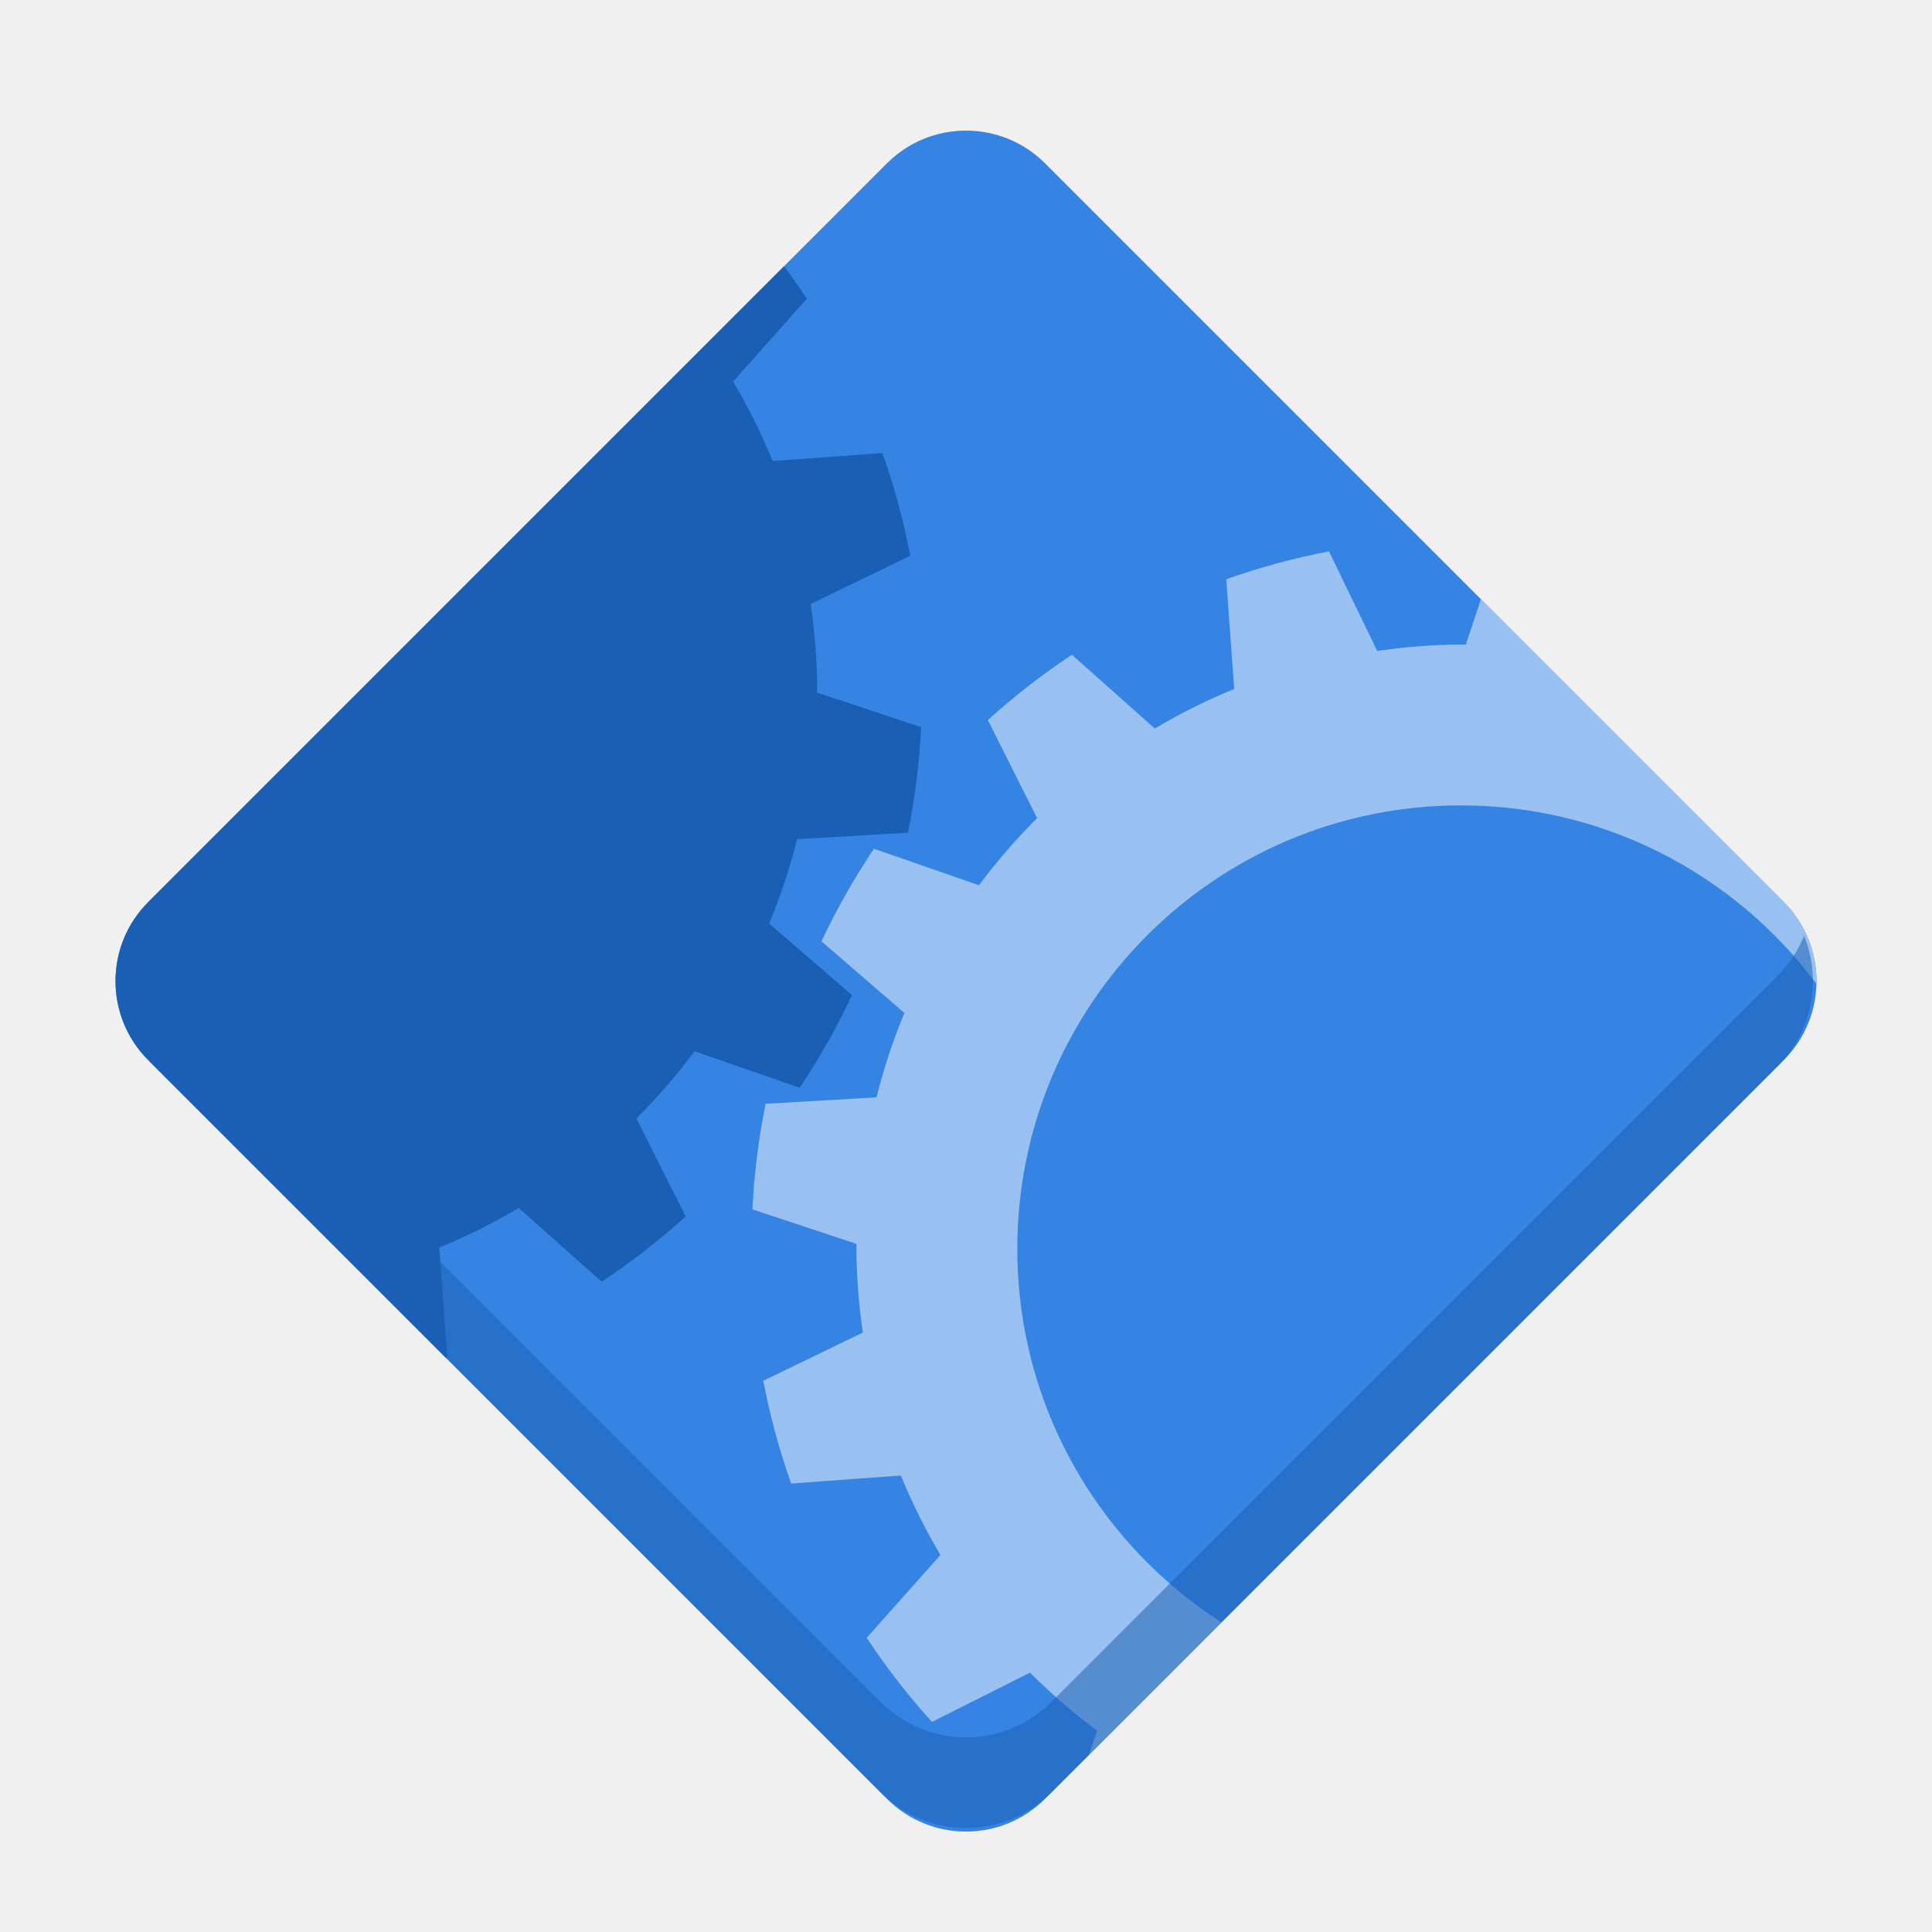
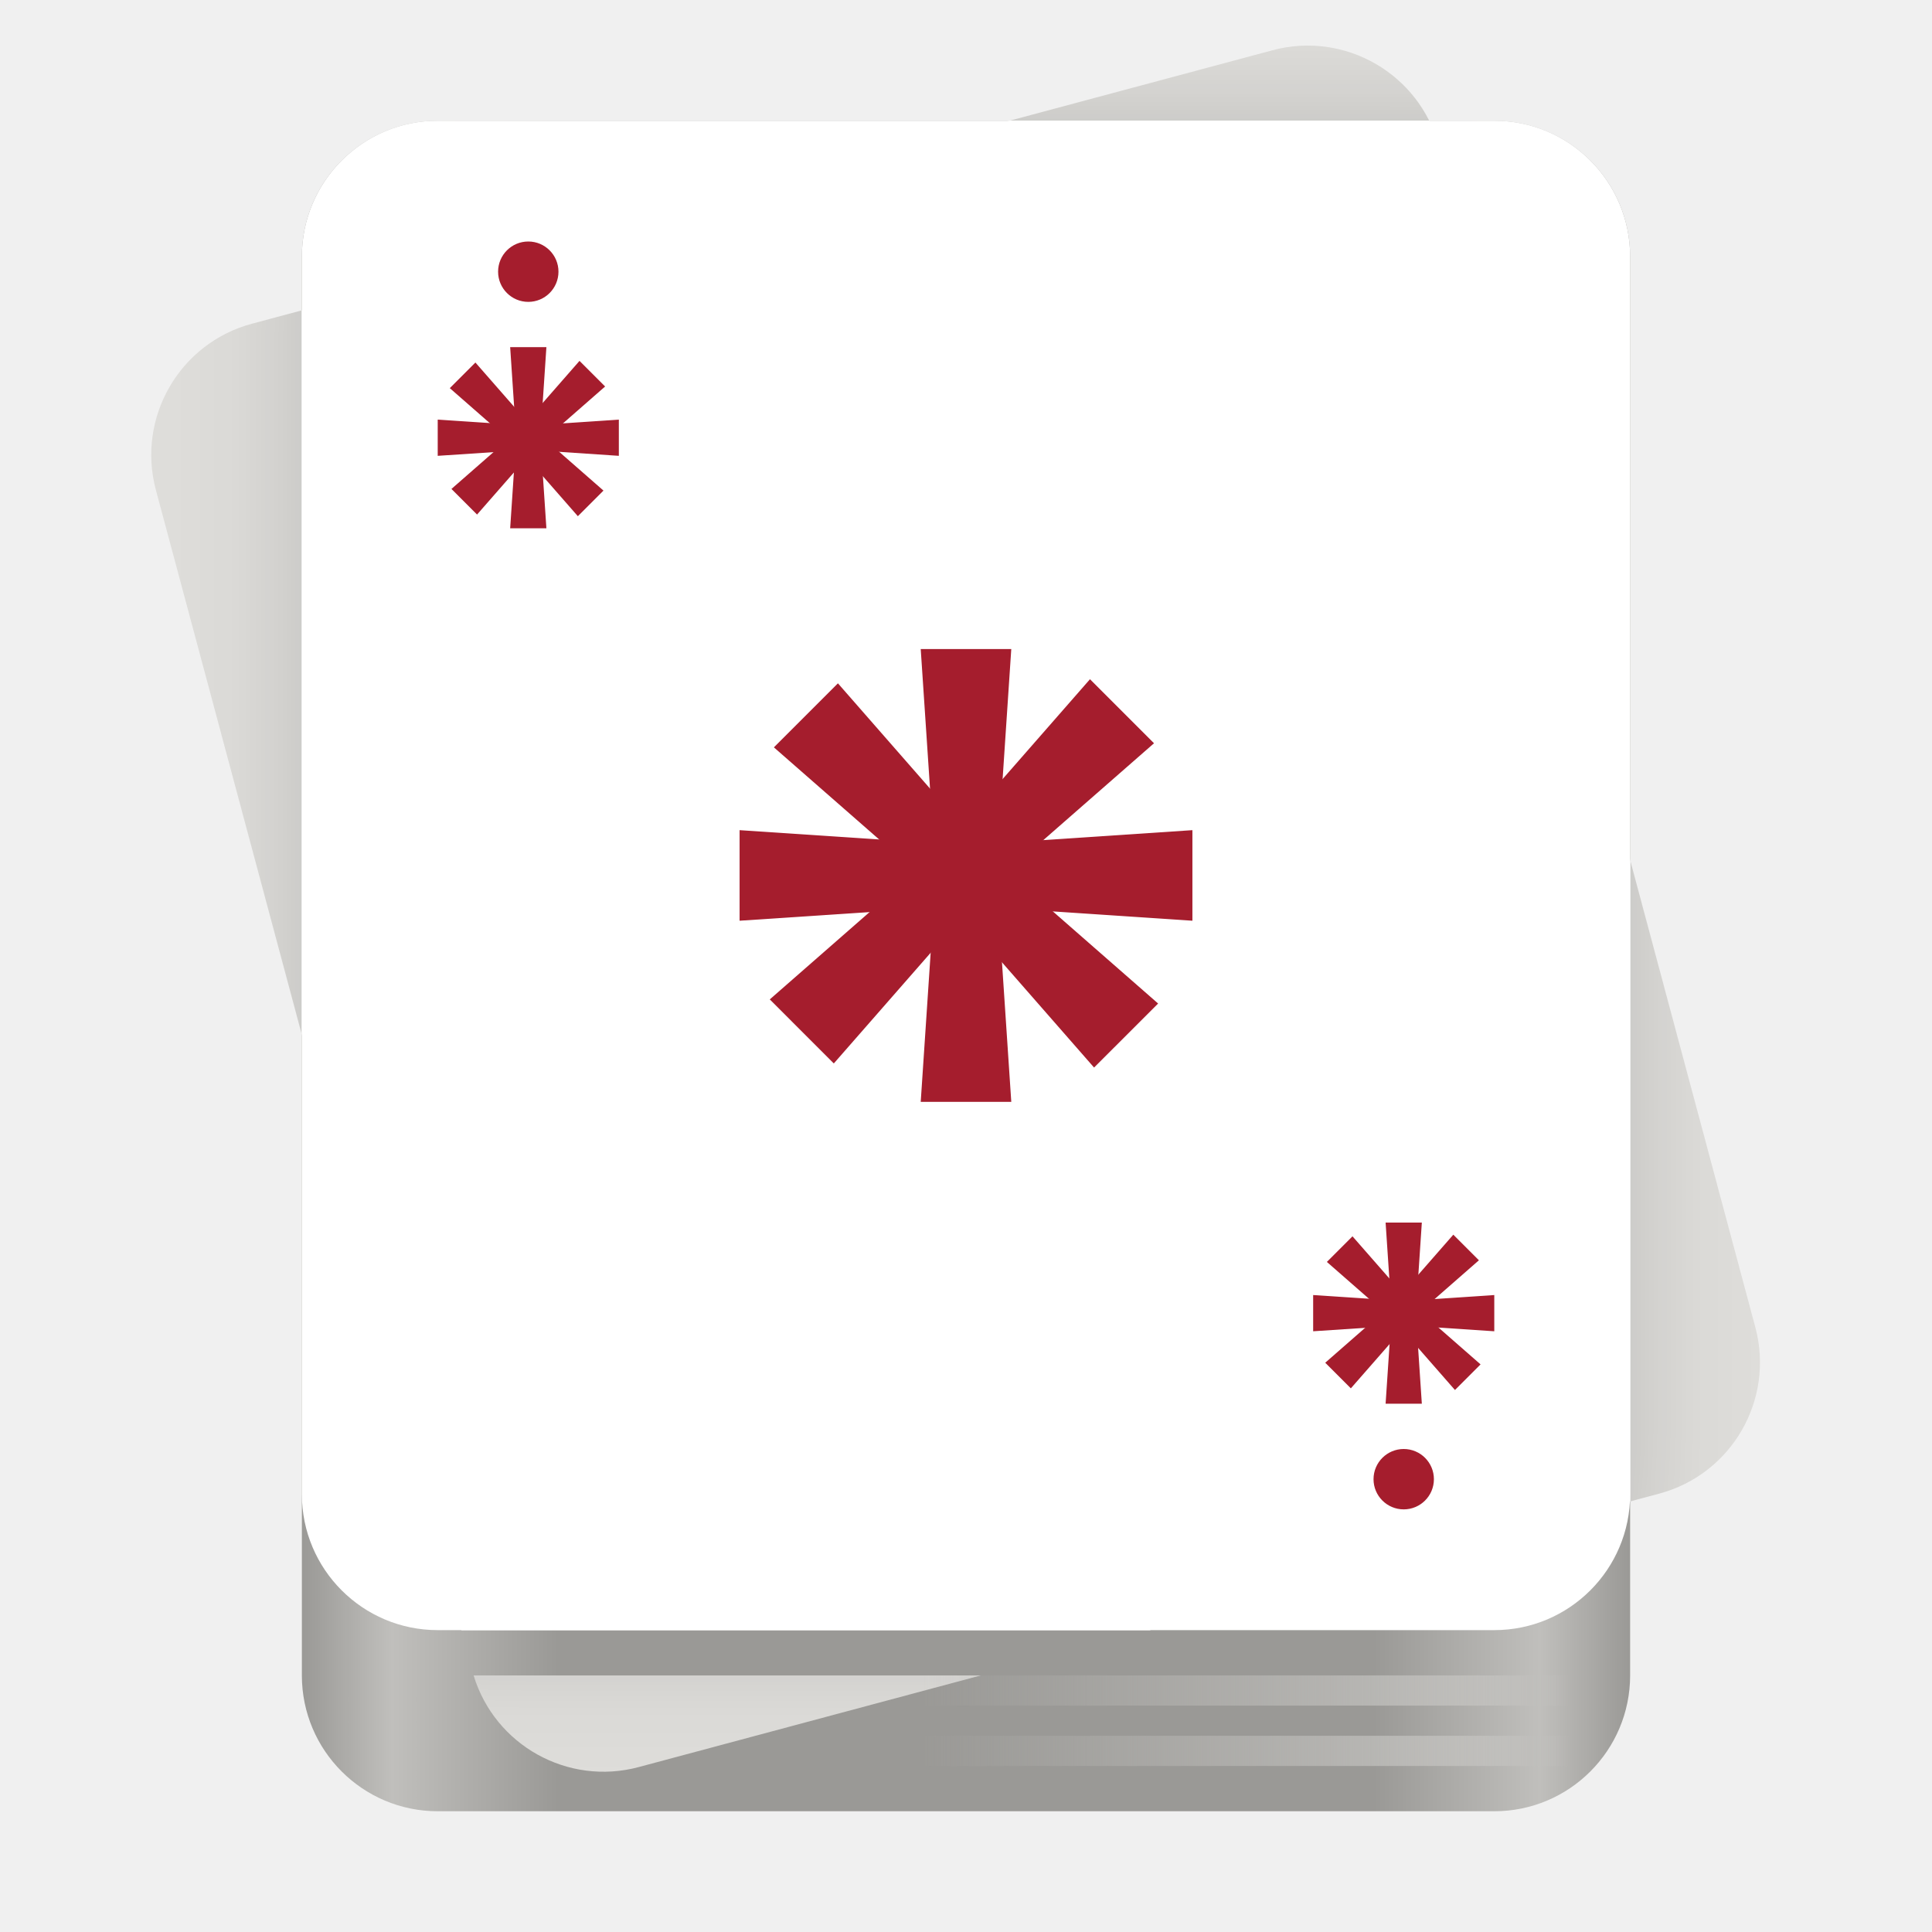
- <svg xmlns="http://www.w3.org/2000/svg" width="33.75mm" height="33.75mm" viewBox="0 0 33.75 33.75" version="1.1" id="svg974">
-   <defs id="defs968">
-     <clipPath clipPathUnits="userSpaceOnUse" id="clipPath18689">
-       <rect clip-path="none" transform="rotate(45)" ry="32" rx="32" y="123.999" x="486.037" height="362.943" width="362.943" id="rect18691" style="display:inline;opacity:1;vector-effect:none;fill:#4a86cf;fill-opacity:1;stroke:none;stroke-width:26.067;stroke-linecap:butt;stroke-linejoin:miter;stroke-miterlimit:4;stroke-dasharray:none;stroke-dashoffset:0;stroke-opacity:1;marker:none;marker-start:none;marker-mid:none;marker-end:none;paint-order:normal;enable-background:new" />
-     </clipPath>
-     <clipPath clipPathUnits="userSpaceOnUse" id="clipPath18689-3">
-       <rect clip-path="none" transform="rotate(45)" ry="32" rx="32" y="123.999" x="486.037" height="362.943" width="362.943" id="rect18691-6" style="display:inline;opacity:1;vector-effect:none;fill:#4a86cf;fill-opacity:1;stroke:none;stroke-width:26.067;stroke-linecap:butt;stroke-linejoin:miter;stroke-miterlimit:4;stroke-dasharray:none;stroke-dashoffset:0;stroke-opacity:1;marker:none;marker-start:none;marker-mid:none;marker-end:none;paint-order:normal;enable-background:new" />
-     </clipPath>
+ <svg xmlns="http://www.w3.org/2000/svg" width="128" height="128" fill="none">
+   <rect x="20" y="8" width="88" height="112" rx="9" fill="url(#a)" />
+   <path fill-rule="evenodd" clip-rule="evenodd" d="M16.693 21.447a9 9 0 0 0-6.364 11.022L30.568 108h45.61l33.753-9.044a9 9 0 0 0 6.364-11.023L95.331 9.693A9 9 0 0 0 84.308 3.33L16.693 21.447ZM64.983 111H31.377a9 9 0 0 0 10.94 6.073L64.982 111Z" fill="#DEDDDA" />
+   <mask id="c" style="mask-type:alpha" maskUnits="userSpaceOnUse" x="10" y="3" width="107" height="115">
+     <path fill-rule="evenodd" clip-rule="evenodd" d="M16.693 21.447a9 9 0 0 0-6.364 11.022L30.568 108h45.61l33.753-9.044a9 9 0 0 0 6.364-11.023L95.331 9.693A9 9 0 0 0 84.308 3.33L16.693 21.447ZM64.983 111H31.377a9 9 0 0 0 10.94 6.073L64.982 111Z" fill="#DEDDDA" />
+   </mask>
+   <g filter="url(#b)" mask="url(#c)">
+     <rect x="20" y="8" width="88" height="101" rx="9" fill="#fff" />
+   </g>
+   <rect x="20" y="8" width="88" height="100" rx="9" fill="#fff" />
+   <path fill-rule="evenodd" clip-rule="evenodd" d="m61 73 1-15-1-15h6l-1 15 1 15h-6Z" fill="#A51D2D" />
+   <path fill-rule="evenodd" clip-rule="evenodd" d="m49 55 15 1 15-1v6l-15-1-15 1v-6Z" fill="#A51D2D" />
+   <path fill-rule="evenodd" clip-rule="evenodd" d="m55.515 45.272 9.9 11.314 11.313 9.9-4.243 4.242-9.9-11.314-11.313-9.9 4.243-4.242Z" fill="#A51D2D" />
+   <path fill-rule="evenodd" clip-rule="evenodd" d="m76.456 49.243-11.314 9.9-9.9 11.313L51 66.213l11.314-9.9L72.214 45l4.242 4.243ZM91.8 93l.4-6-.4-6h2.4l-.4 6 .4 6h-2.4Z" fill="#A51D2D" />
+   <path fill-rule="evenodd" clip-rule="evenodd" d="m87 85.8 6 .4 6-.4v2.4l-6-.4-6 .4v-2.4Z" fill="#A51D2D" />
+   <path fill-rule="evenodd" clip-rule="evenodd" d="m89.606 81.909 3.96 4.525 4.525 3.96-1.697 1.697-3.96-4.525-4.525-3.96 1.697-1.697Z" fill="#A51D2D" />
+   <path fill-rule="evenodd" clip-rule="evenodd" d="m97.982 83.497-4.525 3.96-3.96 4.525-1.697-1.697 4.526-3.96 3.96-4.525 1.696 1.697Z" fill="#A51D2D" />
+   <circle cx="2" cy="2" r="2" transform="matrix(1 0 0 -1 91 100)" fill="#A51D2D" />
+   <path fill-rule="evenodd" clip-rule="evenodd" d="m33.8 23 .4 6-.4 6h2.4l-.4-6 .4-6h-2.4Z" fill="#A51D2D" />
+   <path fill-rule="evenodd" clip-rule="evenodd" d="m29 30.2 6-.4 6 .4v-2.4l-6 .4-6-.4v2.4Z" fill="#A51D2D" />
+   <path fill-rule="evenodd" clip-rule="evenodd" d="m31.606 34.091 3.96-4.525 4.525-3.96-1.697-1.697-3.96 4.525-4.525 3.96 1.697 1.697Z" fill="#A51D2D" />
+   <path fill-rule="evenodd" clip-rule="evenodd" d="m39.982 32.503-4.525-3.96-3.96-4.525-1.697 1.697 4.525 3.96 3.96 4.525 1.697-1.697Z" fill="#A51D2D" />
+   <circle cx="35" cy="18" r="2" fill="#A51D2D" />
+   <path fill="url(#d)" d="M61 111h43v2H61z" />
+   <path fill="url(#e)" d="M61 115h43v2H61z" />
+   <defs>
+     <linearGradient id="a" x1="20" y1="120" x2="108" y2="120" gradientUnits="userSpaceOnUse">
+       <stop stop-color="#9A9996" />
+       <stop offset=".068" stop-color="#C0BFBC" />
+       <stop offset=".193" stop-color="#9A9996" />
+       <stop offset=".807" stop-color="#9A9996" />
+       <stop offset=".932" stop-color="#C0BFBC" />
+       <stop offset="1" stop-color="#9A9996" />
+     </linearGradient>
+     <linearGradient id="d" x1="61" y1="113" x2="104" y2="113" gradientUnits="userSpaceOnUse">
+       <stop stop-color="#C0BFBC" stop-opacity="0" />
+       <stop offset=".917" stop-color="#C0BFBC" />
+       <stop offset="1" stop-color="#C0BFBC" stop-opacity="0" />
+     </linearGradient>
+     <linearGradient id="e" x1="61" y1="117" x2="104" y2="117" gradientUnits="userSpaceOnUse">
+       <stop stop-color="#C0BFBC" stop-opacity="0" />
+       <stop offset=".917" stop-color="#C0BFBC" />
+       <stop offset="1" stop-color="#C0BFBC" stop-opacity="0" />
+     </linearGradient>
+     <filter id="b" x="12" y="0" width="104" height="117" filterUnits="userSpaceOnUse" color-interpolation-filters="sRGB">
+       <feFlood flood-opacity="0" result="BackgroundImageFix" />
+       <feColorMatrix in="SourceAlpha" values="0 0 0 0 0 0 0 0 0 0 0 0 0 0 0 0 0 0 127 0" result="hardAlpha" />
+       <feOffset />
+       <feGaussianBlur stdDeviation="4" />
+       <feComposite in2="hardAlpha" operator="out" />
+       <feColorMatrix values="0 0 0 0 0 0 0 0 0 0 0 0 0 0 0 0 0 0 0.15 0" />
+       <feBlend in2="BackgroundImageFix" result="effect1_dropShadow_1_2" />
+       <feBlend in="SourceGraphic" in2="effect1_dropShadow_1_2" result="shape" />
+     </filter>
  </defs>
-   <g id="layer1" transform="translate(-61.81982,-103.944)">
-     <g transform="matrix(0.2636723,0,0,0.2636723,61.81982,-529.397)" style="display:inline;stroke-width:0.25;enable-background:new" id="g1836">
-       <g transform="matrix(0.25,0,0,0.25,0,2295)" id="g18818" style="stroke-width:0.25">
-         <g style="stroke-width:0.27" transform="matrix(0.9260519,0,0,0.9260519,18.93073,50.87633)" id="g18590">
-           <g style="stroke-width:0.27" id="g18681" clip-path="url(#clipPath18689-3)">
-             <rect style="opacity:1;vector-effect:none;fill:#3584e4;fill-opacity:1;stroke:none;stroke-width:8.221;stroke-linecap:butt;stroke-linejoin:miter;stroke-miterlimit:4;stroke-dasharray:none;stroke-dashoffset:0;stroke-opacity:1;marker:none;marker-start:none;marker-mid:none;marker-end:none;paint-order:normal" id="rect18571" width="424" height="424" x="458.337" y="90.642" rx="10.092" ry="10.092" transform="matrix(0.6052817,0.6052817,-0.6052817,0.6052817,33.44063,99.07363)" clip-path="none" />
-             <circle style="opacity:1;vector-effect:none;fill:#f66151;fill-opacity:1;stroke:none;stroke-width:7.037;stroke-linecap:butt;stroke-linejoin:miter;stroke-miterlimit:4;stroke-dasharray:none;stroke-dashoffset:0;stroke-opacity:1;marker:none;marker-start:none;marker-mid:none;marker-end:none;paint-order:normal" id="path18706" cx="0" cy="0" r="0" transform="translate(0,-212)" />
-             <circle style="opacity:1;vector-effect:none;fill:#f66151;fill-opacity:1;stroke:none;stroke-width:7.037;stroke-linecap:butt;stroke-linejoin:miter;stroke-miterlimit:4;stroke-dasharray:none;stroke-dashoffset:0;stroke-opacity:1;marker:none;marker-start:none;marker-mid:none;marker-end:none;paint-order:normal" id="path18708" cx="0" cy="0" r="0" transform="translate(0,-212)" />
-             <path style="display:inline;opacity:1;vector-effect:none;fill:#98c1f1;fill-opacity:1;stroke:none;stroke-width:7.037;stroke-linecap:butt;stroke-linejoin:miter;stroke-miterlimit:4;stroke-dasharray:none;stroke-dashoffset:0;stroke-opacity:1;marker:none;marker-start:none;marker-mid:none;marker-end:none;paint-order:normal;enable-background:new" d="m 408.92,561.918 -9.886,29.829 a 172.971,172.971 0 0 0 -1.427,-0.071 172.971,172.971 0 0 0 -23.929,1.852 l -13.801,-28.501 a 203.293,203.293 0 0 0 -29.401,7.972 l 2.286,31.405 a 172.971,172.971 0 0 0 -22.732,11.319 l -23.718,-21.103 a 203.293,203.293 0 0 0 -24.059,18.674 l 14.099,28.073 a 172.971,172.971 0 0 0 -16.636,19.211 l -30.058,-10.448 a 203.293,203.293 0 0 0 -15.017,26.488 l 23.73,20.507 a 172.971,172.971 0 0 0 -7.985,24.143 l -31.73,1.849 a 203.293,203.293 0 0 0 -3.778,30.217 l 29.829,9.886 a 172.971,172.971 0 0 0 -0.071,1.427 172.971,172.971 0 0 0 1.852,23.929 l -28.501,13.801 a 203.293,203.293 0 0 0 7.972,29.401 l 31.405,-2.286 a 172.971,172.971 0 0 0 11.319,22.732 l -21.103,23.718 a 203.293,203.293 0 0 0 18.674,24.059 l 28.073,-14.099 a 172.971,172.971 0 0 0 19.211,16.636 l -10.448,30.058 a 203.293,203.293 0 0 0 26.488,15.017 l 20.507,-23.73 a 172.971,172.971 0 0 0 24.143,7.985 l 1.849,31.73 a 203.293,203.293 0 0 0 30.217,3.778 l 9.886,-29.829 a 172.971,172.971 0 0 0 1.427,0.071 172.971,172.971 0 0 0 23.929,-1.852 l 13.801,28.501 a 203.293,203.293 0 0 0 29.401,-7.972 l -2.286,-31.405 a 172.971,172.971 0 0 0 22.732,-11.319 l 23.718,21.103 A 203.293,203.293 0 0 0 532.96,916 l -14.099,-28.073 a 172.971,172.971 0 0 0 16.636,-19.211 l 30.058,10.448 a 203.293,203.293 0 0 0 15.017,-26.488 l -23.73,-20.507 a 172.971,172.971 0 0 0 7.985,-24.143 l 31.73,-1.849 a 203.293,203.293 0 0 0 3.778,-30.217 l -29.829,-9.886 a 172.971,172.971 0 0 0 0.071,-1.427 172.971,172.971 0 0 0 -1.852,-23.929 l 28.501,-13.801 a 203.293,203.293 0 0 0 -7.972,-29.401 l -31.405,2.286 a 172.971,172.971 0 0 0 -11.319,-22.732 l 21.103,-23.718 a 203.293,203.293 0 0 0 -18.674,-24.059 l -28.073,14.099 a 172.971,172.971 0 0 0 -19.211,-16.636 l 10.448,-30.058 A 203.293,203.293 0 0 0 485.636,581.681 l -20.507,23.73 a 172.971,172.971 0 0 0 -24.143,-7.985 l -1.849,-31.73 a 203.293,203.293 0 0 0 -30.217,-3.778 z M 397.607,637.722 A 126.926,126.926 0 0 1 524.532,764.647 126.926,126.926 0 0 1 397.607,891.572 126.926,126.926 0 0 1 270.682,764.647 126.926,126.926 0 0 1 397.607,637.722 Z" id="path18717-4" />
-             <path id="path18758" d="m 51.748,401.284 -9.886,29.829 c -0.476,-0.026 -0.951,-0.05 -1.427,-0.071 -8.01,0.062 -16.005,0.681 -23.929,1.852 L 2.706,404.392 c -9.986,1.918 -19.814,4.583 -29.401,7.972 l 2.286,31.405 c -7.844,3.211 -15.442,6.994 -22.732,11.319 l -23.718,-21.103 c -8.475,5.614 -16.518,11.857 -24.059,18.674 l 14.099,28.073 c -6.009,5.987 -11.569,12.408 -16.636,19.211 l -30.058,-10.448 c -5.661,8.442 -10.68,17.296 -15.017,26.488 l 23.73,20.507 c -3.25,7.841 -5.919,15.91 -7.985,24.143 l -31.73,1.849 c -2.013,9.964 -3.276,20.064 -3.778,30.217 l 29.829,9.886 c -0.026,0.476 -0.05,0.951 -0.071,1.427 0.062,8.01 0.681,16.005 1.852,23.929 l -28.501,13.801 c 1.918,9.986 4.583,19.814 7.972,29.401 l 31.405,-2.286 c 3.211,7.844 6.994,15.442 11.319,22.732 l -21.103,23.718 c 5.614,8.475 11.857,16.518 18.674,24.059 l 28.073,-14.099 c 5.987,6.009 12.408,11.569 19.211,16.636 l -10.448,30.058 c 8.442,5.661 17.296,10.68 26.488,15.017 l 20.507,-23.73 c 7.841,3.25 15.91,5.919 24.143,7.985 l 1.849,31.73 c 9.964,2.013 20.064,3.276 30.217,3.778 l 9.886,-29.829 c 0.476,0.026 0.951,0.05 1.427,0.071 8.01,-0.062 16.005,-0.681 23.929,-1.852 l 13.801,28.501 c 9.986,-1.918 19.814,-4.583 29.401,-7.972 l -2.286,-31.405 c 7.844,-3.211 15.442,-6.994 22.732,-11.319 l 23.718,21.103 c 8.475,-5.614 16.518,-11.857 24.059,-18.674 l -14.099,-28.073 c 6.009,-5.987 11.569,-12.408 16.636,-19.211 l 30.058,10.448 c 5.661,-8.442 10.68,-17.296 15.017,-26.488 l -23.73,-20.507 c 3.25,-7.841 5.919,-15.91 7.985,-24.143 l 31.73,-1.849 c 2.013,-9.964 3.276,-20.064 3.778,-30.217 l -29.829,-9.886 c 0.026,-0.476 0.05,-0.951 0.071,-1.427 -0.062,-8.01 -0.681,-16.005 -1.852,-23.929 l 28.501,-13.801 c -1.918,-9.986 -4.583,-19.814 -7.972,-29.401 l -31.405,2.286 c -3.211,-7.844 -6.994,-15.442 -11.319,-22.732 l 21.103,-23.718 c -5.614,-8.475 -11.857,-16.518 -18.674,-24.059 l -28.073,14.099 c -5.987,-6.009 -12.408,-11.569 -19.211,-16.636 l 10.448,-30.058 c -8.442,-5.661 -17.296,-10.68 -26.488,-15.017 l -20.507,23.73 c -7.841,-3.25 -15.91,-5.919 -24.143,-7.985 l -1.849,-31.73 c -9.964,-2.013 -20.064,-3.276 -30.217,-3.778 z" style="display:inline;opacity:1;vector-effect:none;fill:#1a5fb4;fill-opacity:1;stroke:none;stroke-width:7.037;stroke-linecap:butt;stroke-linejoin:miter;stroke-miterlimit:4;stroke-dasharray:none;stroke-dashoffset:0;stroke-opacity:1;marker:none;marker-start:none;marker-mid:none;marker-end:none;paint-order:normal;enable-background:new" />
-           </g>
-         </g>
-         <path style="display:inline;opacity:0.534;vector-effect:none;fill:#1a5fb4;fill-opacity:1;stroke:none;stroke-width:1.629;stroke-linecap:butt;stroke-linejoin:miter;stroke-miterlimit:4;stroke-dasharray:none;stroke-dashoffset:0;stroke-opacity:1;marker:none;marker-start:none;marker-mid:none;marker-end:none;paint-order:normal;enable-background:new" clip-path="none" d="m 8.477,2676 c -1.171,2.887 -0.583,6.308 1.766,8.656 l 48.102,48.102 c 3.134,3.134 8.179,3.134 11.312,0 l 48.102,-48.102 c 2.348,-2.348 2.937,-5.77 1.766,-8.656 -0.392,0.966 -0.98,1.871 -1.766,2.656 l -48.102,48.102 c -3.134,3.134 -8.179,3.134 -11.312,0 L 10.242,2678.656 C 9.457,2677.871 8.868,2676.965 8.477,2676 Z" transform="matrix(4,0,0,4,0,-10028)" id="rect18571-6" />
-       </g>
-       <rect y="2402" x="-1.5000001e-06" height="128" width="128" id="rect9125-7-2" style="display:inline;opacity:1;vector-effect:none;fill:none;fill-opacity:1;stroke:none;stroke-width:1.25;stroke-linecap:butt;stroke-linejoin:miter;stroke-miterlimit:4;stroke-dasharray:none;stroke-dashoffset:0;stroke-opacity:1;marker:none;marker-start:none;marker-mid:none;marker-end:none;paint-order:normal;enable-background:new" />
-     </g>
-   </g>
</svg>
